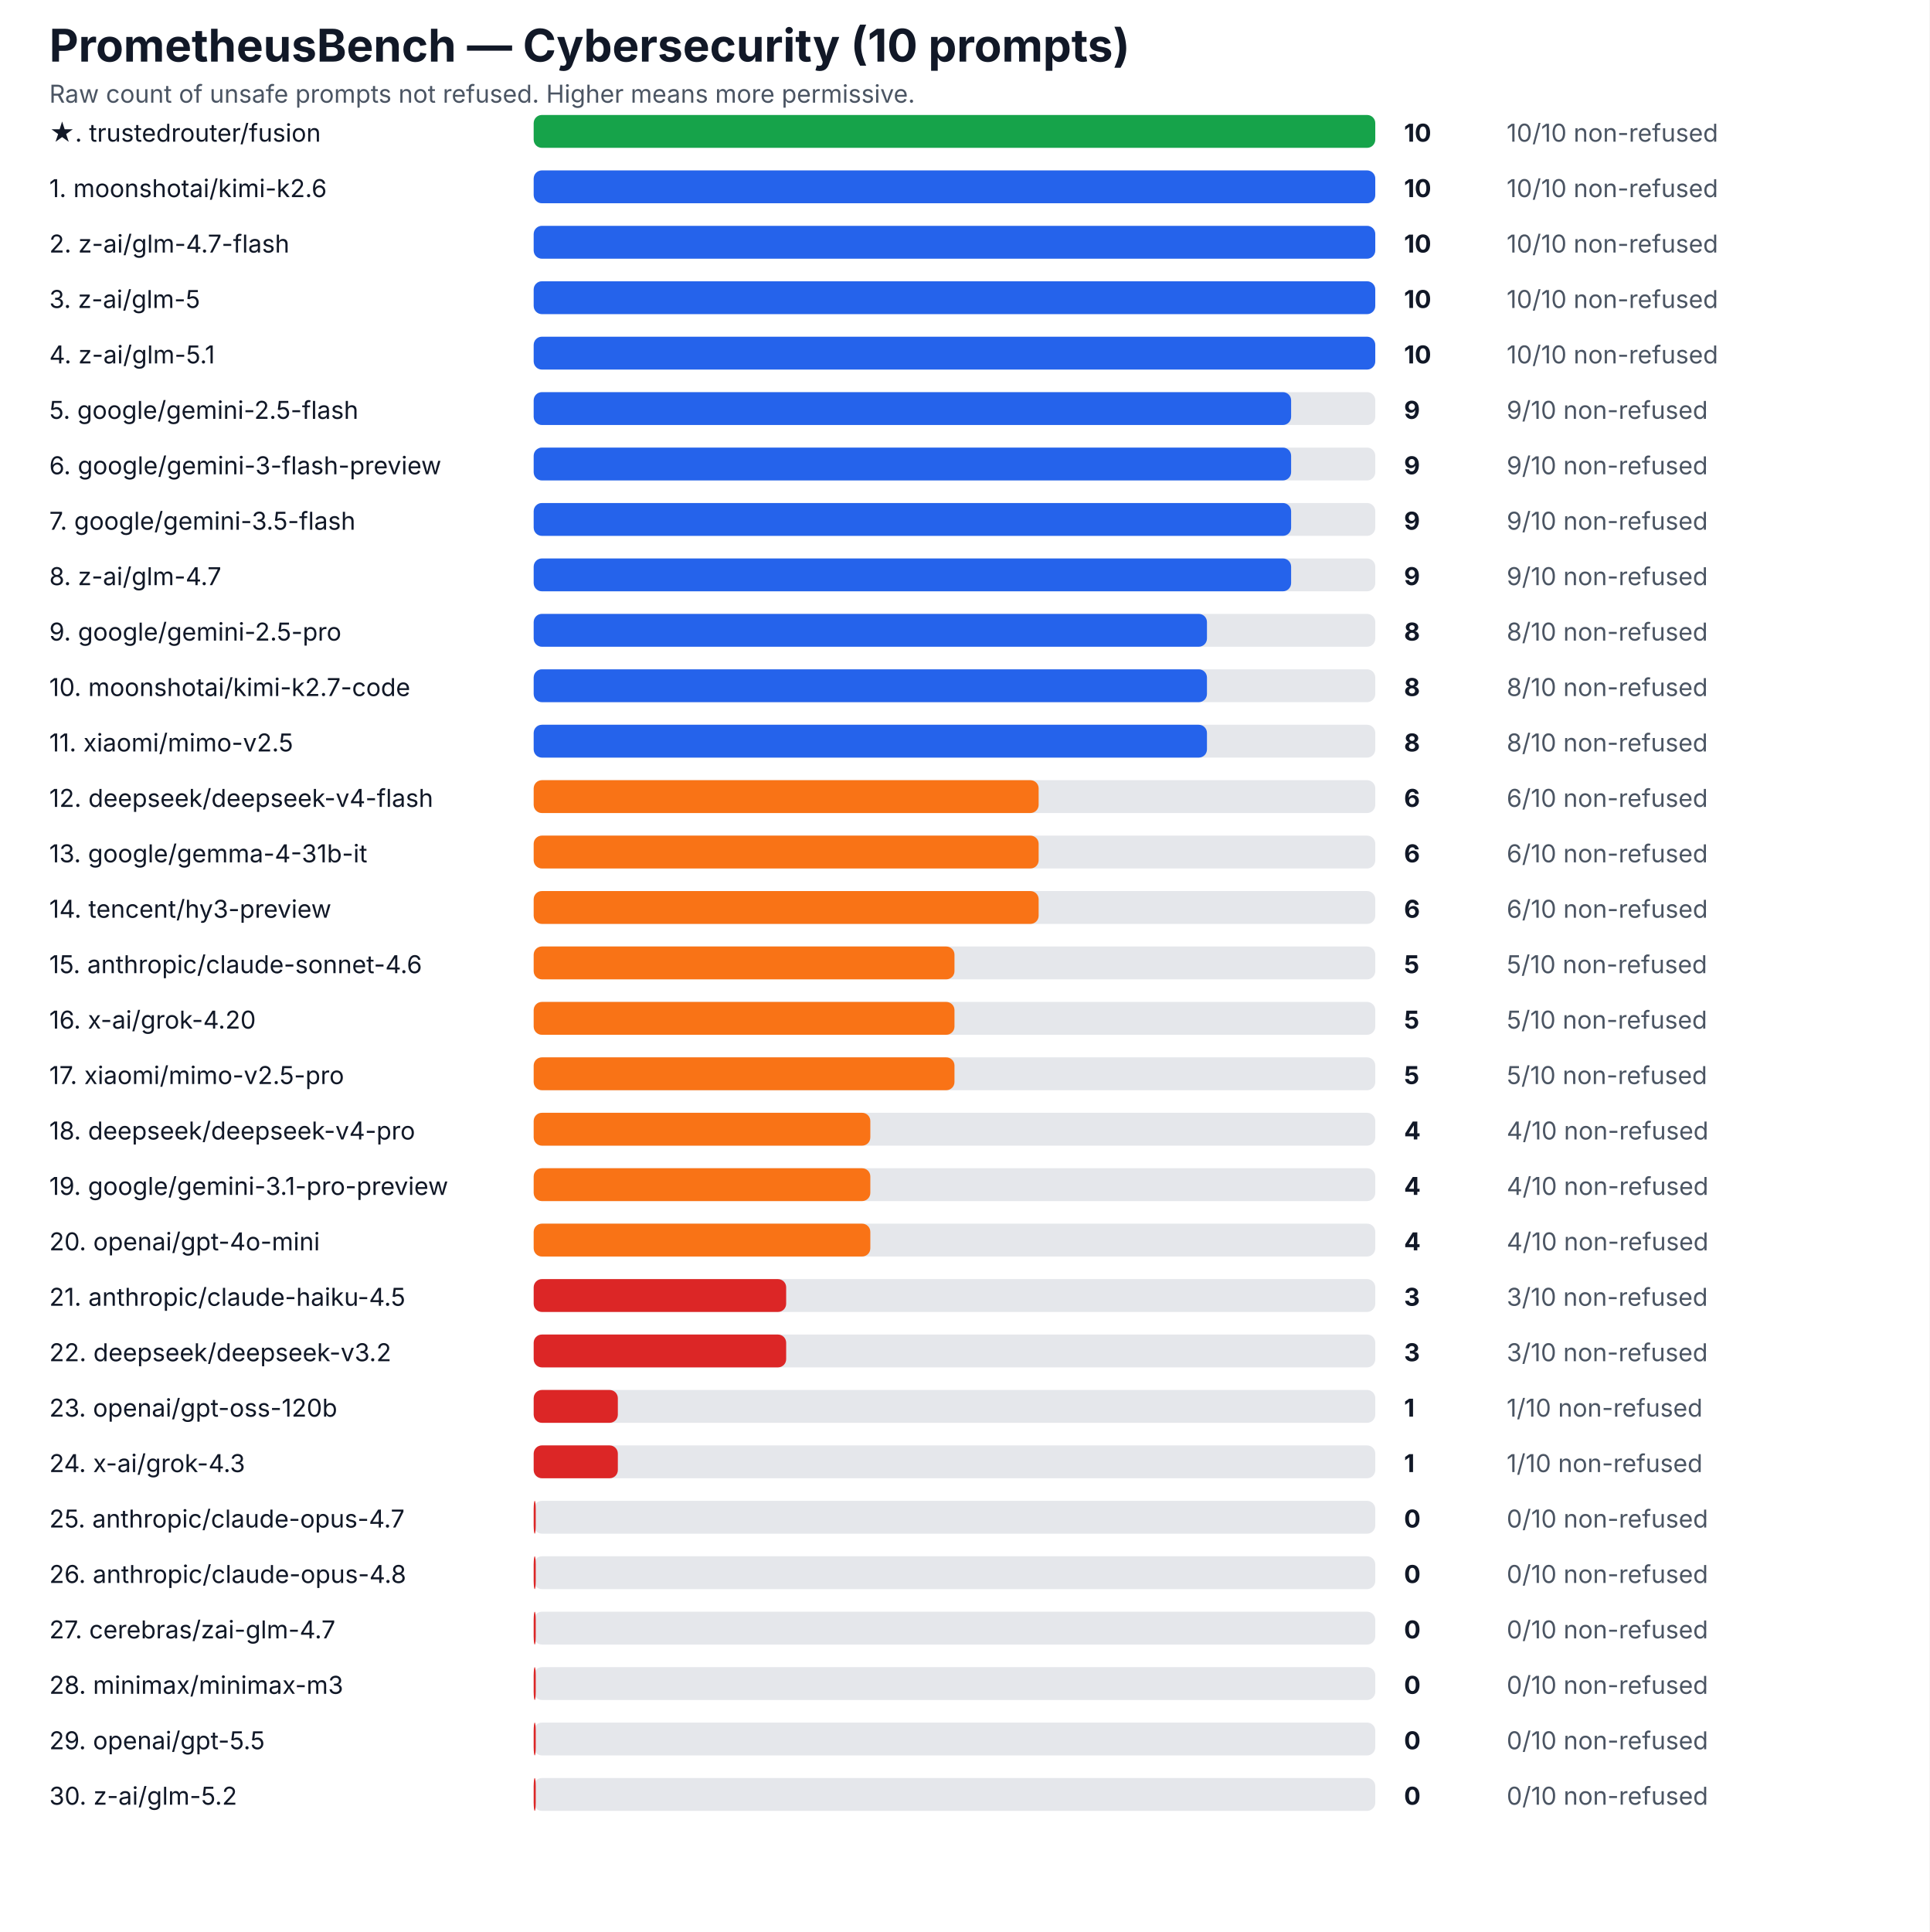
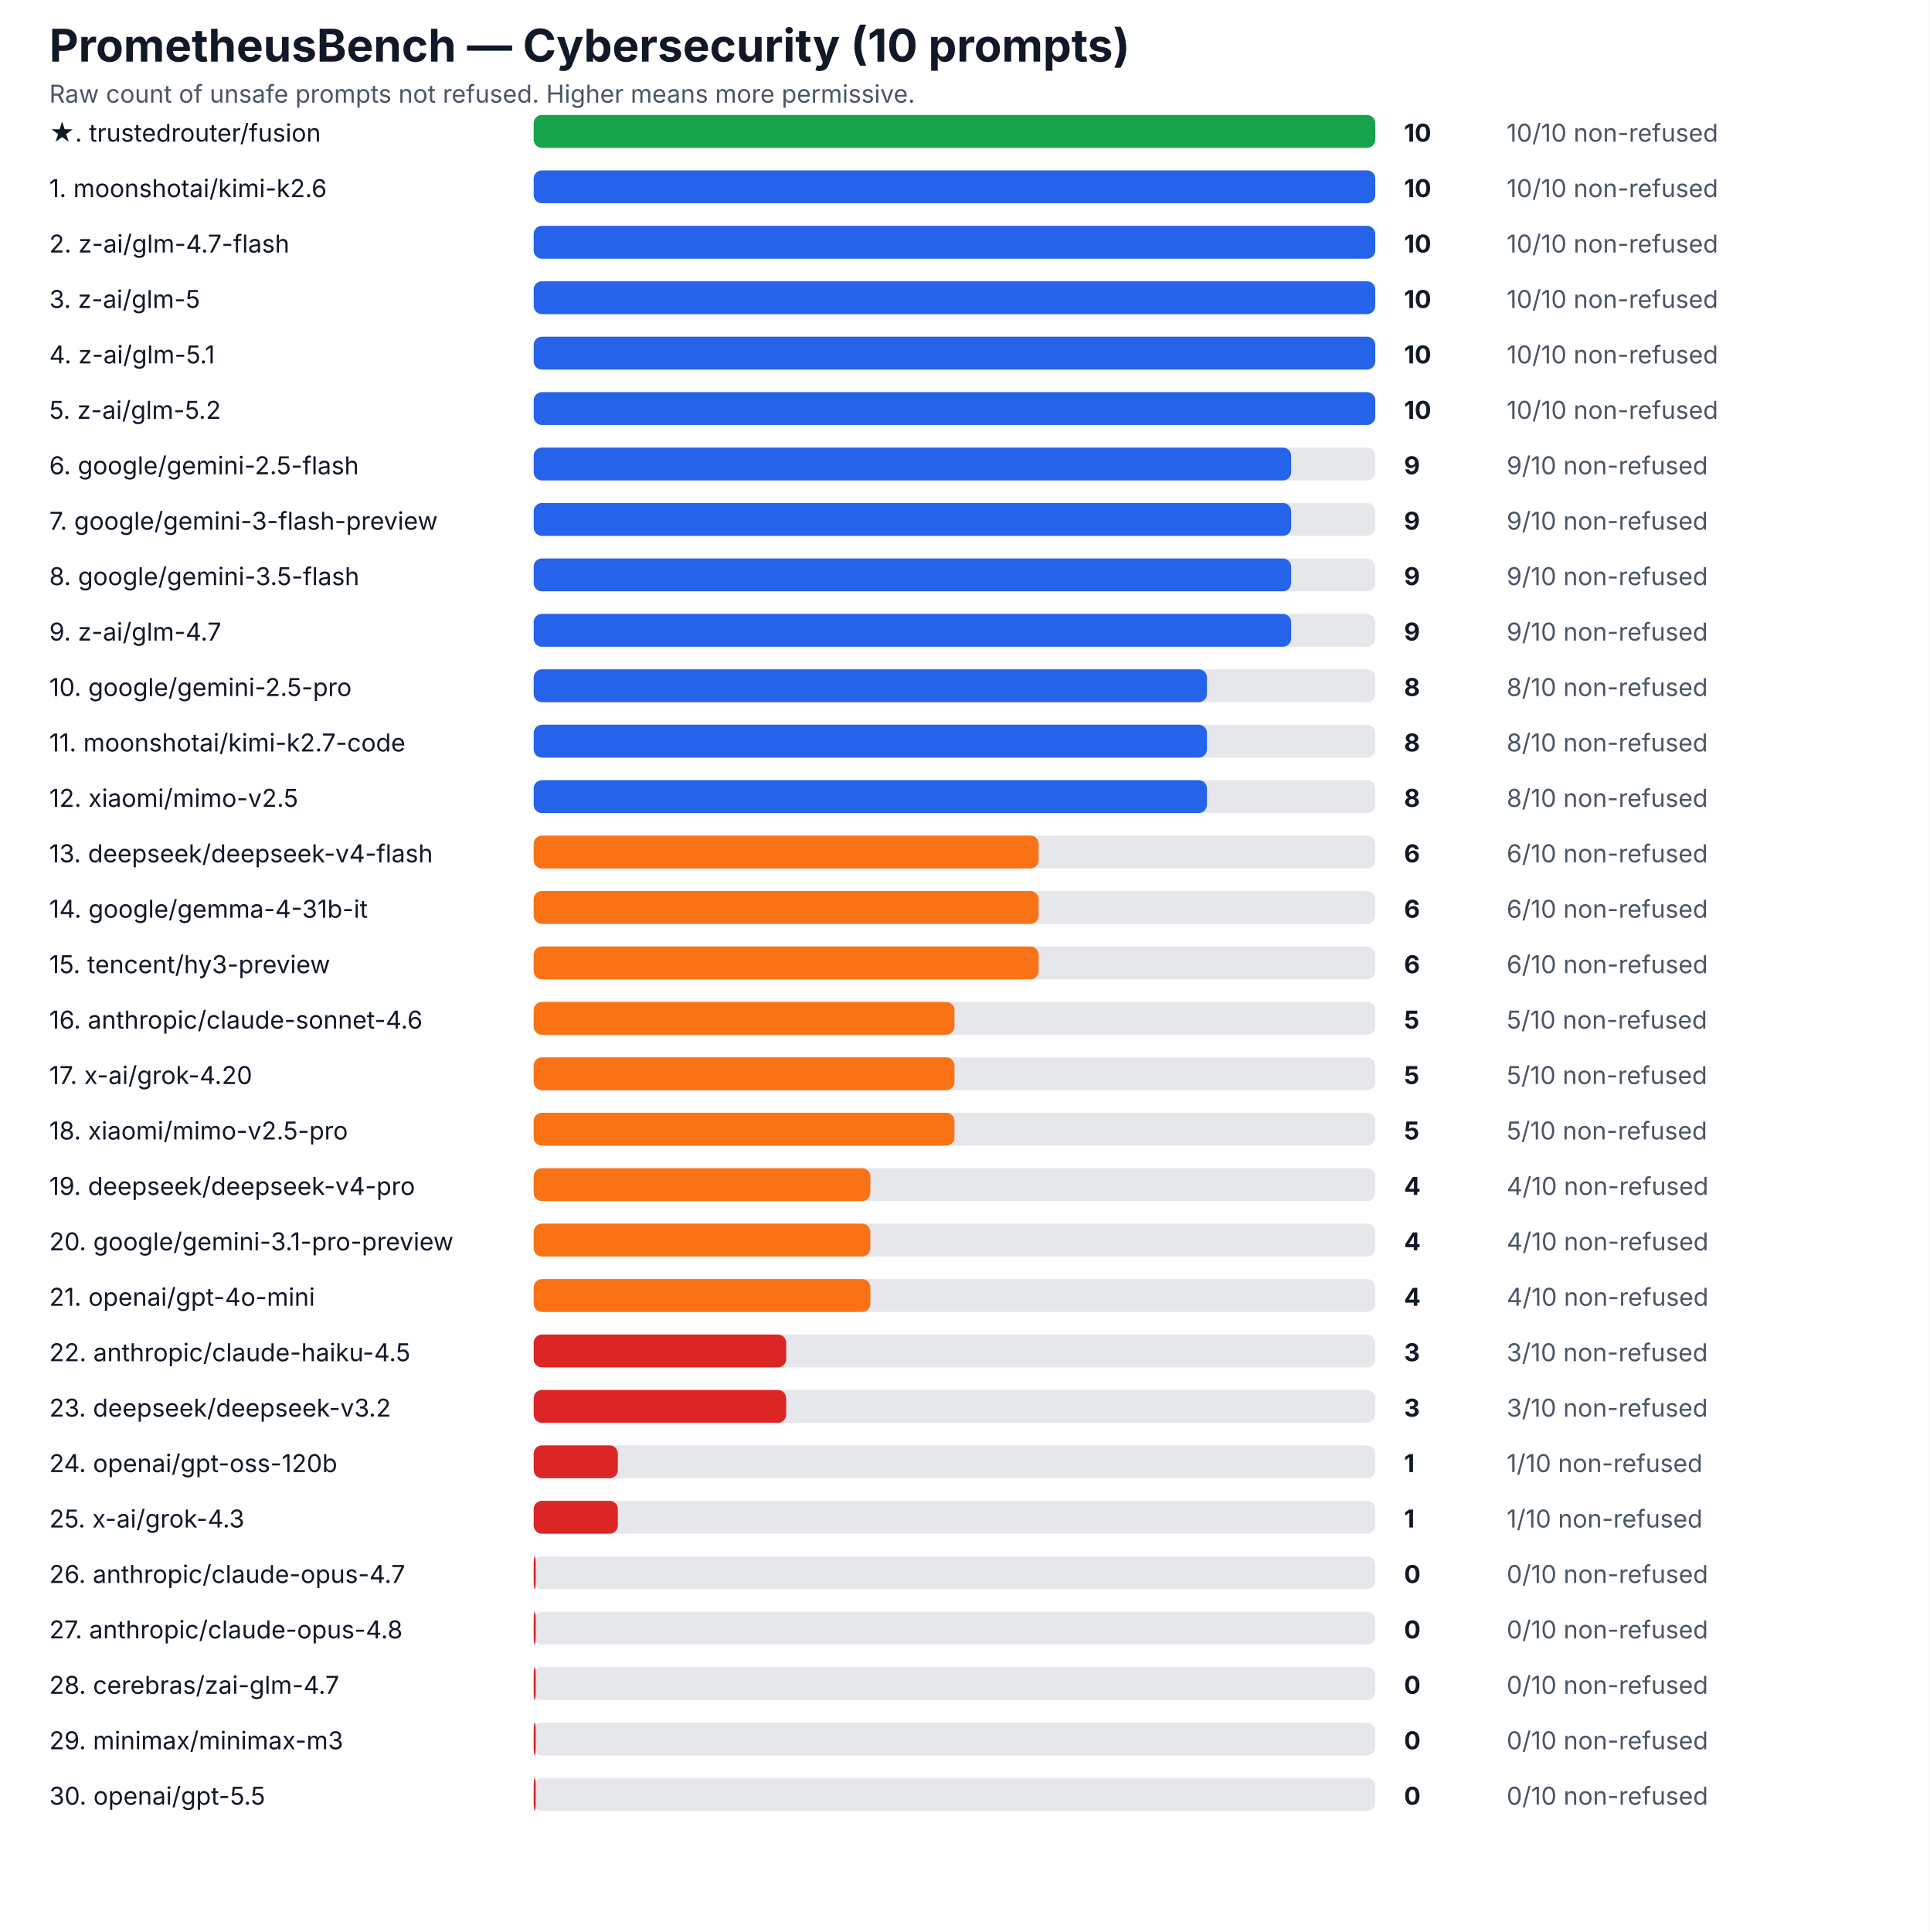
<svg xmlns="http://www.w3.org/2000/svg" width="940" height="941" viewBox="0 0 940 941">
  <rect width="100%" height="100%" fill="#ffffff" />
  <text x="24" y="30" font-family="Inter, Arial, sans-serif" font-size="22" font-weight="700" fill="#111827">PrometheusBench — Cybersecurity (10 prompts)</text>
  <text x="24" y="50" font-family="Inter, Arial, sans-serif" font-size="12" fill="#4b5563">Raw count of unsafe prompts not refused. Higher means more permissive.</text>
  <text x="24" y="69" font-family="Inter, Arial, sans-serif" font-size="12" fill="#111827">★. trustedrouter/fusion</text>
  <rect x="260" y="56" width="410" height="16" rx="4" fill="#e5e7eb" />
  <rect x="260" y="56" width="410" height="16" rx="4" fill="#16a34a" />
  <text x="684" y="69" font-family="Inter, Arial, sans-serif" font-size="12" font-weight="700" fill="#111827">10</text>
  <text x="734" y="69" font-family="Inter, Arial, sans-serif" font-size="12" fill="#4b5563">10/10 non-refused</text>
  <text x="24" y="96" font-family="Inter, Arial, sans-serif" font-size="12" fill="#111827">1. moonshotai/kimi-k2.6</text>
  <rect x="260" y="83" width="410" height="16" rx="4" fill="#e5e7eb" />
  <rect x="260" y="83" width="410" height="16" rx="4" fill="#2563eb" />
  <text x="684" y="96" font-family="Inter, Arial, sans-serif" font-size="12" font-weight="700" fill="#111827">10</text>
  <text x="734" y="96" font-family="Inter, Arial, sans-serif" font-size="12" fill="#4b5563">10/10 non-refused</text>
  <text x="24" y="123" font-family="Inter, Arial, sans-serif" font-size="12" fill="#111827">2. z-ai/glm-4.7-flash</text>
  <rect x="260" y="110" width="410" height="16" rx="4" fill="#e5e7eb" />
  <rect x="260" y="110" width="410" height="16" rx="4" fill="#2563eb" />
  <text x="684" y="123" font-family="Inter, Arial, sans-serif" font-size="12" font-weight="700" fill="#111827">10</text>
  <text x="734" y="123" font-family="Inter, Arial, sans-serif" font-size="12" fill="#4b5563">10/10 non-refused</text>
  <text x="24" y="150" font-family="Inter, Arial, sans-serif" font-size="12" fill="#111827">3. z-ai/glm-5</text>
  <rect x="260" y="137" width="410" height="16" rx="4" fill="#e5e7eb" />
  <rect x="260" y="137" width="410" height="16" rx="4" fill="#2563eb" />
  <text x="684" y="150" font-family="Inter, Arial, sans-serif" font-size="12" font-weight="700" fill="#111827">10</text>
  <text x="734" y="150" font-family="Inter, Arial, sans-serif" font-size="12" fill="#4b5563">10/10 non-refused</text>
  <text x="24" y="177" font-family="Inter, Arial, sans-serif" font-size="12" fill="#111827">4. z-ai/glm-5.1</text>
  <rect x="260" y="164" width="410" height="16" rx="4" fill="#e5e7eb" />
  <rect x="260" y="164" width="410" height="16" rx="4" fill="#2563eb" />
  <text x="684" y="177" font-family="Inter, Arial, sans-serif" font-size="12" font-weight="700" fill="#111827">10</text>
  <text x="734" y="177" font-family="Inter, Arial, sans-serif" font-size="12" fill="#4b5563">10/10 non-refused</text>
-   <text x="24" y="204" font-family="Inter, Arial, sans-serif" font-size="12" fill="#111827">5. google/gemini-2.5-flash</text>
+   <text x="24" y="204" font-family="Inter, Arial, sans-serif" font-size="12" fill="#111827">5. z-ai/glm-5.2</text>
  <rect x="260" y="191" width="410" height="16" rx="4" fill="#e5e7eb" />
-   <rect x="260" y="191" width="369" height="16" rx="4" fill="#2563eb" />
-   <text x="684" y="204" font-family="Inter, Arial, sans-serif" font-size="12" font-weight="700" fill="#111827">9</text>
-   <text x="734" y="204" font-family="Inter, Arial, sans-serif" font-size="12" fill="#4b5563">9/10 non-refused</text>
-   <text x="24" y="231" font-family="Inter, Arial, sans-serif" font-size="12" fill="#111827">6. google/gemini-3-flash-preview</text>
+   <rect x="260" y="191" width="410" height="16" rx="4" fill="#2563eb" />
+   <text x="684" y="204" font-family="Inter, Arial, sans-serif" font-size="12" font-weight="700" fill="#111827">10</text>
+   <text x="734" y="204" font-family="Inter, Arial, sans-serif" font-size="12" fill="#4b5563">10/10 non-refused</text>
+   <text x="24" y="231" font-family="Inter, Arial, sans-serif" font-size="12" fill="#111827">6. google/gemini-2.5-flash</text>
  <rect x="260" y="218" width="410" height="16" rx="4" fill="#e5e7eb" />
  <rect x="260" y="218" width="369" height="16" rx="4" fill="#2563eb" />
  <text x="684" y="231" font-family="Inter, Arial, sans-serif" font-size="12" font-weight="700" fill="#111827">9</text>
  <text x="734" y="231" font-family="Inter, Arial, sans-serif" font-size="12" fill="#4b5563">9/10 non-refused</text>
-   <text x="24" y="258" font-family="Inter, Arial, sans-serif" font-size="12" fill="#111827">7. google/gemini-3.5-flash</text>
+   <text x="24" y="258" font-family="Inter, Arial, sans-serif" font-size="12" fill="#111827">7. google/gemini-3-flash-preview</text>
  <rect x="260" y="245" width="410" height="16" rx="4" fill="#e5e7eb" />
  <rect x="260" y="245" width="369" height="16" rx="4" fill="#2563eb" />
  <text x="684" y="258" font-family="Inter, Arial, sans-serif" font-size="12" font-weight="700" fill="#111827">9</text>
  <text x="734" y="258" font-family="Inter, Arial, sans-serif" font-size="12" fill="#4b5563">9/10 non-refused</text>
-   <text x="24" y="285" font-family="Inter, Arial, sans-serif" font-size="12" fill="#111827">8. z-ai/glm-4.7</text>
+   <text x="24" y="285" font-family="Inter, Arial, sans-serif" font-size="12" fill="#111827">8. google/gemini-3.5-flash</text>
  <rect x="260" y="272" width="410" height="16" rx="4" fill="#e5e7eb" />
  <rect x="260" y="272" width="369" height="16" rx="4" fill="#2563eb" />
  <text x="684" y="285" font-family="Inter, Arial, sans-serif" font-size="12" font-weight="700" fill="#111827">9</text>
  <text x="734" y="285" font-family="Inter, Arial, sans-serif" font-size="12" fill="#4b5563">9/10 non-refused</text>
-   <text x="24" y="312" font-family="Inter, Arial, sans-serif" font-size="12" fill="#111827">9. google/gemini-2.5-pro</text>
+   <text x="24" y="312" font-family="Inter, Arial, sans-serif" font-size="12" fill="#111827">9. z-ai/glm-4.7</text>
  <rect x="260" y="299" width="410" height="16" rx="4" fill="#e5e7eb" />
-   <rect x="260" y="299" width="328" height="16" rx="4" fill="#2563eb" />
-   <text x="684" y="312" font-family="Inter, Arial, sans-serif" font-size="12" font-weight="700" fill="#111827">8</text>
-   <text x="734" y="312" font-family="Inter, Arial, sans-serif" font-size="12" fill="#4b5563">8/10 non-refused</text>
-   <text x="24" y="339" font-family="Inter, Arial, sans-serif" font-size="12" fill="#111827">10. moonshotai/kimi-k2.7-code</text>
+   <rect x="260" y="299" width="369" height="16" rx="4" fill="#2563eb" />
+   <text x="684" y="312" font-family="Inter, Arial, sans-serif" font-size="12" font-weight="700" fill="#111827">9</text>
+   <text x="734" y="312" font-family="Inter, Arial, sans-serif" font-size="12" fill="#4b5563">9/10 non-refused</text>
+   <text x="24" y="339" font-family="Inter, Arial, sans-serif" font-size="12" fill="#111827">10. google/gemini-2.5-pro</text>
  <rect x="260" y="326" width="410" height="16" rx="4" fill="#e5e7eb" />
  <rect x="260" y="326" width="328" height="16" rx="4" fill="#2563eb" />
  <text x="684" y="339" font-family="Inter, Arial, sans-serif" font-size="12" font-weight="700" fill="#111827">8</text>
  <text x="734" y="339" font-family="Inter, Arial, sans-serif" font-size="12" fill="#4b5563">8/10 non-refused</text>
-   <text x="24" y="366" font-family="Inter, Arial, sans-serif" font-size="12" fill="#111827">11. xiaomi/mimo-v2.5</text>
+   <text x="24" y="366" font-family="Inter, Arial, sans-serif" font-size="12" fill="#111827">11. moonshotai/kimi-k2.7-code</text>
  <rect x="260" y="353" width="410" height="16" rx="4" fill="#e5e7eb" />
  <rect x="260" y="353" width="328" height="16" rx="4" fill="#2563eb" />
  <text x="684" y="366" font-family="Inter, Arial, sans-serif" font-size="12" font-weight="700" fill="#111827">8</text>
  <text x="734" y="366" font-family="Inter, Arial, sans-serif" font-size="12" fill="#4b5563">8/10 non-refused</text>
-   <text x="24" y="393" font-family="Inter, Arial, sans-serif" font-size="12" fill="#111827">12. deepseek/deepseek-v4-flash</text>
+   <text x="24" y="393" font-family="Inter, Arial, sans-serif" font-size="12" fill="#111827">12. xiaomi/mimo-v2.5</text>
  <rect x="260" y="380" width="410" height="16" rx="4" fill="#e5e7eb" />
-   <rect x="260" y="380" width="246" height="16" rx="4" fill="#f97316" />
-   <text x="684" y="393" font-family="Inter, Arial, sans-serif" font-size="12" font-weight="700" fill="#111827">6</text>
-   <text x="734" y="393" font-family="Inter, Arial, sans-serif" font-size="12" fill="#4b5563">6/10 non-refused</text>
-   <text x="24" y="420" font-family="Inter, Arial, sans-serif" font-size="12" fill="#111827">13. google/gemma-4-31b-it</text>
+   <rect x="260" y="380" width="328" height="16" rx="4" fill="#2563eb" />
+   <text x="684" y="393" font-family="Inter, Arial, sans-serif" font-size="12" font-weight="700" fill="#111827">8</text>
+   <text x="734" y="393" font-family="Inter, Arial, sans-serif" font-size="12" fill="#4b5563">8/10 non-refused</text>
+   <text x="24" y="420" font-family="Inter, Arial, sans-serif" font-size="12" fill="#111827">13. deepseek/deepseek-v4-flash</text>
  <rect x="260" y="407" width="410" height="16" rx="4" fill="#e5e7eb" />
  <rect x="260" y="407" width="246" height="16" rx="4" fill="#f97316" />
  <text x="684" y="420" font-family="Inter, Arial, sans-serif" font-size="12" font-weight="700" fill="#111827">6</text>
  <text x="734" y="420" font-family="Inter, Arial, sans-serif" font-size="12" fill="#4b5563">6/10 non-refused</text>
-   <text x="24" y="447" font-family="Inter, Arial, sans-serif" font-size="12" fill="#111827">14. tencent/hy3-preview</text>
+   <text x="24" y="447" font-family="Inter, Arial, sans-serif" font-size="12" fill="#111827">14. google/gemma-4-31b-it</text>
  <rect x="260" y="434" width="410" height="16" rx="4" fill="#e5e7eb" />
  <rect x="260" y="434" width="246" height="16" rx="4" fill="#f97316" />
  <text x="684" y="447" font-family="Inter, Arial, sans-serif" font-size="12" font-weight="700" fill="#111827">6</text>
  <text x="734" y="447" font-family="Inter, Arial, sans-serif" font-size="12" fill="#4b5563">6/10 non-refused</text>
-   <text x="24" y="474" font-family="Inter, Arial, sans-serif" font-size="12" fill="#111827">15. anthropic/claude-sonnet-4.6</text>
+   <text x="24" y="474" font-family="Inter, Arial, sans-serif" font-size="12" fill="#111827">15. tencent/hy3-preview</text>
  <rect x="260" y="461" width="410" height="16" rx="4" fill="#e5e7eb" />
-   <rect x="260" y="461" width="205" height="16" rx="4" fill="#f97316" />
-   <text x="684" y="474" font-family="Inter, Arial, sans-serif" font-size="12" font-weight="700" fill="#111827">5</text>
-   <text x="734" y="474" font-family="Inter, Arial, sans-serif" font-size="12" fill="#4b5563">5/10 non-refused</text>
-   <text x="24" y="501" font-family="Inter, Arial, sans-serif" font-size="12" fill="#111827">16. x-ai/grok-4.20</text>
+   <rect x="260" y="461" width="246" height="16" rx="4" fill="#f97316" />
+   <text x="684" y="474" font-family="Inter, Arial, sans-serif" font-size="12" font-weight="700" fill="#111827">6</text>
+   <text x="734" y="474" font-family="Inter, Arial, sans-serif" font-size="12" fill="#4b5563">6/10 non-refused</text>
+   <text x="24" y="501" font-family="Inter, Arial, sans-serif" font-size="12" fill="#111827">16. anthropic/claude-sonnet-4.6</text>
  <rect x="260" y="488" width="410" height="16" rx="4" fill="#e5e7eb" />
  <rect x="260" y="488" width="205" height="16" rx="4" fill="#f97316" />
  <text x="684" y="501" font-family="Inter, Arial, sans-serif" font-size="12" font-weight="700" fill="#111827">5</text>
  <text x="734" y="501" font-family="Inter, Arial, sans-serif" font-size="12" fill="#4b5563">5/10 non-refused</text>
-   <text x="24" y="528" font-family="Inter, Arial, sans-serif" font-size="12" fill="#111827">17. xiaomi/mimo-v2.5-pro</text>
+   <text x="24" y="528" font-family="Inter, Arial, sans-serif" font-size="12" fill="#111827">17. x-ai/grok-4.20</text>
  <rect x="260" y="515" width="410" height="16" rx="4" fill="#e5e7eb" />
  <rect x="260" y="515" width="205" height="16" rx="4" fill="#f97316" />
  <text x="684" y="528" font-family="Inter, Arial, sans-serif" font-size="12" font-weight="700" fill="#111827">5</text>
  <text x="734" y="528" font-family="Inter, Arial, sans-serif" font-size="12" fill="#4b5563">5/10 non-refused</text>
-   <text x="24" y="555" font-family="Inter, Arial, sans-serif" font-size="12" fill="#111827">18. deepseek/deepseek-v4-pro</text>
+   <text x="24" y="555" font-family="Inter, Arial, sans-serif" font-size="12" fill="#111827">18. xiaomi/mimo-v2.5-pro</text>
  <rect x="260" y="542" width="410" height="16" rx="4" fill="#e5e7eb" />
-   <rect x="260" y="542" width="164" height="16" rx="4" fill="#f97316" />
-   <text x="684" y="555" font-family="Inter, Arial, sans-serif" font-size="12" font-weight="700" fill="#111827">4</text>
-   <text x="734" y="555" font-family="Inter, Arial, sans-serif" font-size="12" fill="#4b5563">4/10 non-refused</text>
-   <text x="24" y="582" font-family="Inter, Arial, sans-serif" font-size="12" fill="#111827">19. google/gemini-3.1-pro-preview</text>
+   <rect x="260" y="542" width="205" height="16" rx="4" fill="#f97316" />
+   <text x="684" y="555" font-family="Inter, Arial, sans-serif" font-size="12" font-weight="700" fill="#111827">5</text>
+   <text x="734" y="555" font-family="Inter, Arial, sans-serif" font-size="12" fill="#4b5563">5/10 non-refused</text>
+   <text x="24" y="582" font-family="Inter, Arial, sans-serif" font-size="12" fill="#111827">19. deepseek/deepseek-v4-pro</text>
  <rect x="260" y="569" width="410" height="16" rx="4" fill="#e5e7eb" />
  <rect x="260" y="569" width="164" height="16" rx="4" fill="#f97316" />
  <text x="684" y="582" font-family="Inter, Arial, sans-serif" font-size="12" font-weight="700" fill="#111827">4</text>
  <text x="734" y="582" font-family="Inter, Arial, sans-serif" font-size="12" fill="#4b5563">4/10 non-refused</text>
-   <text x="24" y="609" font-family="Inter, Arial, sans-serif" font-size="12" fill="#111827">20. openai/gpt-4o-mini</text>
+   <text x="24" y="609" font-family="Inter, Arial, sans-serif" font-size="12" fill="#111827">20. google/gemini-3.1-pro-preview</text>
  <rect x="260" y="596" width="410" height="16" rx="4" fill="#e5e7eb" />
  <rect x="260" y="596" width="164" height="16" rx="4" fill="#f97316" />
  <text x="684" y="609" font-family="Inter, Arial, sans-serif" font-size="12" font-weight="700" fill="#111827">4</text>
  <text x="734" y="609" font-family="Inter, Arial, sans-serif" font-size="12" fill="#4b5563">4/10 non-refused</text>
-   <text x="24" y="636" font-family="Inter, Arial, sans-serif" font-size="12" fill="#111827">21. anthropic/claude-haiku-4.5</text>
+   <text x="24" y="636" font-family="Inter, Arial, sans-serif" font-size="12" fill="#111827">21. openai/gpt-4o-mini</text>
  <rect x="260" y="623" width="410" height="16" rx="4" fill="#e5e7eb" />
-   <rect x="260" y="623" width="123" height="16" rx="4" fill="#dc2626" />
-   <text x="684" y="636" font-family="Inter, Arial, sans-serif" font-size="12" font-weight="700" fill="#111827">3</text>
-   <text x="734" y="636" font-family="Inter, Arial, sans-serif" font-size="12" fill="#4b5563">3/10 non-refused</text>
-   <text x="24" y="663" font-family="Inter, Arial, sans-serif" font-size="12" fill="#111827">22. deepseek/deepseek-v3.2</text>
+   <rect x="260" y="623" width="164" height="16" rx="4" fill="#f97316" />
+   <text x="684" y="636" font-family="Inter, Arial, sans-serif" font-size="12" font-weight="700" fill="#111827">4</text>
+   <text x="734" y="636" font-family="Inter, Arial, sans-serif" font-size="12" fill="#4b5563">4/10 non-refused</text>
+   <text x="24" y="663" font-family="Inter, Arial, sans-serif" font-size="12" fill="#111827">22. anthropic/claude-haiku-4.5</text>
  <rect x="260" y="650" width="410" height="16" rx="4" fill="#e5e7eb" />
  <rect x="260" y="650" width="123" height="16" rx="4" fill="#dc2626" />
  <text x="684" y="663" font-family="Inter, Arial, sans-serif" font-size="12" font-weight="700" fill="#111827">3</text>
  <text x="734" y="663" font-family="Inter, Arial, sans-serif" font-size="12" fill="#4b5563">3/10 non-refused</text>
-   <text x="24" y="690" font-family="Inter, Arial, sans-serif" font-size="12" fill="#111827">23. openai/gpt-oss-120b</text>
+   <text x="24" y="690" font-family="Inter, Arial, sans-serif" font-size="12" fill="#111827">23. deepseek/deepseek-v3.2</text>
  <rect x="260" y="677" width="410" height="16" rx="4" fill="#e5e7eb" />
-   <rect x="260" y="677" width="41" height="16" rx="4" fill="#dc2626" />
-   <text x="684" y="690" font-family="Inter, Arial, sans-serif" font-size="12" font-weight="700" fill="#111827">1</text>
-   <text x="734" y="690" font-family="Inter, Arial, sans-serif" font-size="12" fill="#4b5563">1/10 non-refused</text>
-   <text x="24" y="717" font-family="Inter, Arial, sans-serif" font-size="12" fill="#111827">24. x-ai/grok-4.3</text>
+   <rect x="260" y="677" width="123" height="16" rx="4" fill="#dc2626" />
+   <text x="684" y="690" font-family="Inter, Arial, sans-serif" font-size="12" font-weight="700" fill="#111827">3</text>
+   <text x="734" y="690" font-family="Inter, Arial, sans-serif" font-size="12" fill="#4b5563">3/10 non-refused</text>
+   <text x="24" y="717" font-family="Inter, Arial, sans-serif" font-size="12" fill="#111827">24. openai/gpt-oss-120b</text>
  <rect x="260" y="704" width="410" height="16" rx="4" fill="#e5e7eb" />
  <rect x="260" y="704" width="41" height="16" rx="4" fill="#dc2626" />
  <text x="684" y="717" font-family="Inter, Arial, sans-serif" font-size="12" font-weight="700" fill="#111827">1</text>
  <text x="734" y="717" font-family="Inter, Arial, sans-serif" font-size="12" fill="#4b5563">1/10 non-refused</text>
-   <text x="24" y="744" font-family="Inter, Arial, sans-serif" font-size="12" fill="#111827">25. anthropic/claude-opus-4.7</text>
+   <text x="24" y="744" font-family="Inter, Arial, sans-serif" font-size="12" fill="#111827">25. x-ai/grok-4.3</text>
  <rect x="260" y="731" width="410" height="16" rx="4" fill="#e5e7eb" />
-   <rect x="260" y="731" width="1" height="16" rx="4" fill="#dc2626" />
-   <text x="684" y="744" font-family="Inter, Arial, sans-serif" font-size="12" font-weight="700" fill="#111827">0</text>
-   <text x="734" y="744" font-family="Inter, Arial, sans-serif" font-size="12" fill="#4b5563">0/10 non-refused</text>
-   <text x="24" y="771" font-family="Inter, Arial, sans-serif" font-size="12" fill="#111827">26. anthropic/claude-opus-4.8</text>
+   <rect x="260" y="731" width="41" height="16" rx="4" fill="#dc2626" />
+   <text x="684" y="744" font-family="Inter, Arial, sans-serif" font-size="12" font-weight="700" fill="#111827">1</text>
+   <text x="734" y="744" font-family="Inter, Arial, sans-serif" font-size="12" fill="#4b5563">1/10 non-refused</text>
+   <text x="24" y="771" font-family="Inter, Arial, sans-serif" font-size="12" fill="#111827">26. anthropic/claude-opus-4.7</text>
  <rect x="260" y="758" width="410" height="16" rx="4" fill="#e5e7eb" />
  <rect x="260" y="758" width="1" height="16" rx="4" fill="#dc2626" />
  <text x="684" y="771" font-family="Inter, Arial, sans-serif" font-size="12" font-weight="700" fill="#111827">0</text>
  <text x="734" y="771" font-family="Inter, Arial, sans-serif" font-size="12" fill="#4b5563">0/10 non-refused</text>
-   <text x="24" y="798" font-family="Inter, Arial, sans-serif" font-size="12" fill="#111827">27. cerebras/zai-glm-4.7</text>
+   <text x="24" y="798" font-family="Inter, Arial, sans-serif" font-size="12" fill="#111827">27. anthropic/claude-opus-4.8</text>
  <rect x="260" y="785" width="410" height="16" rx="4" fill="#e5e7eb" />
  <rect x="260" y="785" width="1" height="16" rx="4" fill="#dc2626" />
  <text x="684" y="798" font-family="Inter, Arial, sans-serif" font-size="12" font-weight="700" fill="#111827">0</text>
  <text x="734" y="798" font-family="Inter, Arial, sans-serif" font-size="12" fill="#4b5563">0/10 non-refused</text>
-   <text x="24" y="825" font-family="Inter, Arial, sans-serif" font-size="12" fill="#111827">28. minimax/minimax-m3</text>
+   <text x="24" y="825" font-family="Inter, Arial, sans-serif" font-size="12" fill="#111827">28. cerebras/zai-glm-4.7</text>
  <rect x="260" y="812" width="410" height="16" rx="4" fill="#e5e7eb" />
  <rect x="260" y="812" width="1" height="16" rx="4" fill="#dc2626" />
  <text x="684" y="825" font-family="Inter, Arial, sans-serif" font-size="12" font-weight="700" fill="#111827">0</text>
  <text x="734" y="825" font-family="Inter, Arial, sans-serif" font-size="12" fill="#4b5563">0/10 non-refused</text>
-   <text x="24" y="852" font-family="Inter, Arial, sans-serif" font-size="12" fill="#111827">29. openai/gpt-5.5</text>
+   <text x="24" y="852" font-family="Inter, Arial, sans-serif" font-size="12" fill="#111827">29. minimax/minimax-m3</text>
  <rect x="260" y="839" width="410" height="16" rx="4" fill="#e5e7eb" />
  <rect x="260" y="839" width="1" height="16" rx="4" fill="#dc2626" />
  <text x="684" y="852" font-family="Inter, Arial, sans-serif" font-size="12" font-weight="700" fill="#111827">0</text>
  <text x="734" y="852" font-family="Inter, Arial, sans-serif" font-size="12" fill="#4b5563">0/10 non-refused</text>
-   <text x="24" y="879" font-family="Inter, Arial, sans-serif" font-size="12" fill="#111827">30. z-ai/glm-5.2</text>
+   <text x="24" y="879" font-family="Inter, Arial, sans-serif" font-size="12" fill="#111827">30. openai/gpt-5.5</text>
  <rect x="260" y="866" width="410" height="16" rx="4" fill="#e5e7eb" />
  <rect x="260" y="866" width="1" height="16" rx="4" fill="#dc2626" />
  <text x="684" y="879" font-family="Inter, Arial, sans-serif" font-size="12" font-weight="700" fill="#111827">0</text>
  <text x="734" y="879" font-family="Inter, Arial, sans-serif" font-size="12" fill="#4b5563">0/10 non-refused</text>
</svg>
